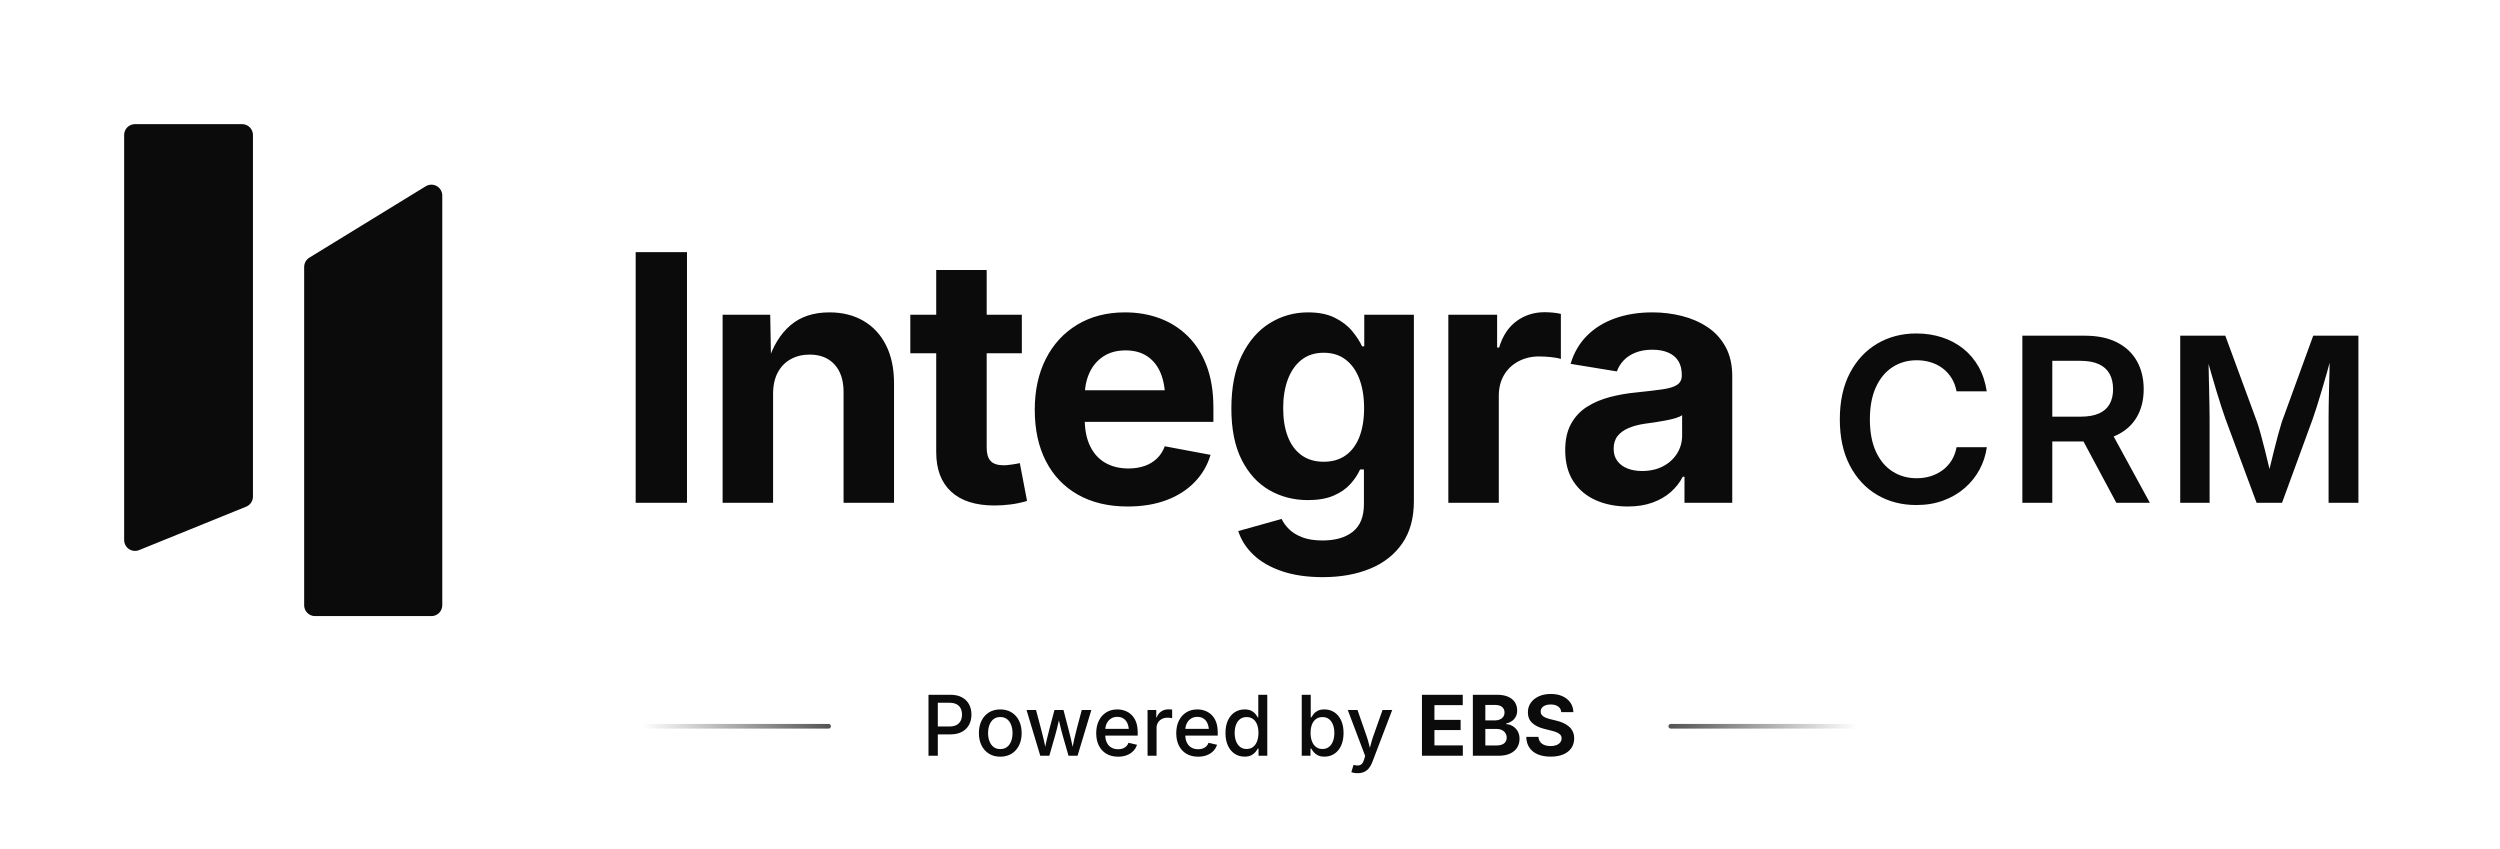
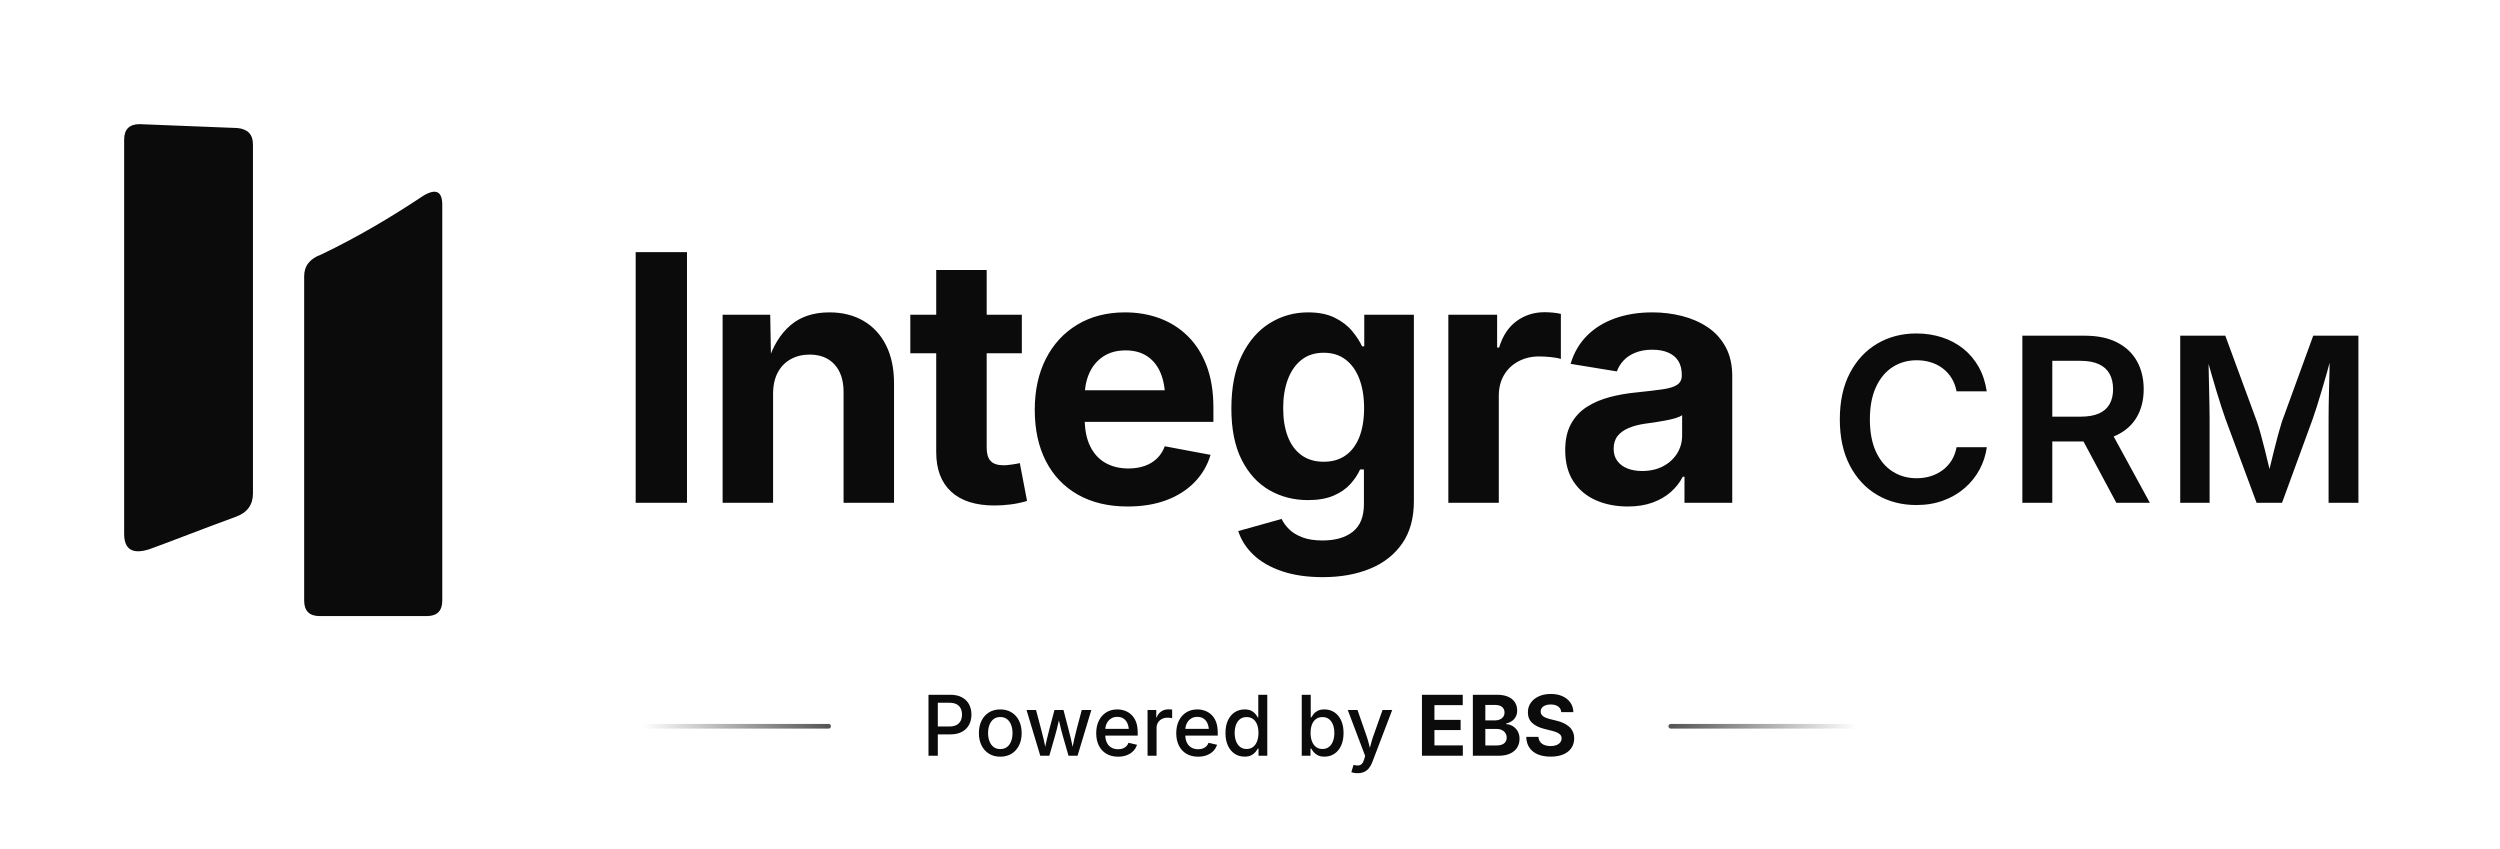
<svg xmlns="http://www.w3.org/2000/svg" viewBox="0 0 1611 547" width="1611" height="547">
  <defs>
    <linearGradient id="lg1" gradientUnits="userSpaceOnUse" x1="413.968" y1="0" x2="533.968" y2="0">
      <stop offset="0" stop-color="#555555" stop-opacity="0" />
      <stop offset="1" stop-color="#555555" />
    </linearGradient>
    <linearGradient id="lg2" gradientUnits="userSpaceOnUse" x1="1076.634" y1="0" x2="1196.634" y2="0">
      <stop offset="0" stop-color="#555555" />
      <stop offset="1" stop-color="#555555" stop-opacity="0" />
    </linearGradient>
  </defs>
-   <polygon points="87,87 156,87 156,320 87,348" fill="#0B0B0B" stroke="#0B0B0B" stroke-width="14" stroke-linejoin="round" />
-   <polygon points="203,172 278,126 278,390 203,390" fill="#0B0B0B" stroke="#0B0B0B" stroke-width="14" stroke-linejoin="round" />
+   <path fill="#0B0B0B" d="M90,80 L153,82.5 Q163,83.5 163,93 L163,318 Q163,329 152,333 C130,341 110,349 96,354 Q80,359 80,344 L80,90 Q80,80 90,80 Z" />
+   <path fill="#0B0B0B" d="M196,178 Q196,168 207,164 C230,153 252,140 273,126 Q285,119 285,132 L285,387 Q285,397 275,397 L206,397 Q196,397 196,387 Z" />
  <path d="M442.695 162.486V324.0H409.634V162.486ZM498.174 253.866V324.0H465.654V202.811H496.331L496.873 233.054H494.922Q499.691 217.878 509.393 209.585Q519.095 201.293 534.487 201.293Q547.061 201.293 556.438 206.767Q565.814 212.241 570.963 222.485Q576.112 232.729 576.112 246.929V324.0H543.593V252.565Q543.593 241.292 537.793 234.896Q531.994 228.501 521.696 228.501Q514.867 228.501 509.501 231.482Q504.136 234.463 501.155 240.1Q498.174 245.736 498.174 253.866ZM658.473 202.811V227.634H586.605V202.811ZM603.298 173.977H635.818V288.554Q635.818 294.299 638.365 297.063Q640.913 299.827 646.875 299.827Q648.717 299.827 652.078 299.339Q655.438 298.852 657.172 298.418L661.834 322.808Q656.414 324.434 651.048 325.084Q645.682 325.734 640.804 325.734Q622.593 325.734 612.946 316.846Q603.298 307.957 603.298 291.372ZM726.634 326.385Q708.098 326.385 694.657 318.797Q681.215 311.209 674.007 297.226Q666.798 283.242 666.798 264.056Q666.798 245.303 673.953 231.211Q681.107 217.119 694.223 209.206Q707.339 201.293 725.008 201.293Q736.932 201.293 747.23 205.087Q757.528 208.881 765.332 216.523Q773.137 224.165 777.527 235.655Q781.917 247.146 781.917 262.755V271.86H680.131V251.481H765.983L750.807 256.901Q750.807 247.471 747.934 240.479Q745.062 233.487 739.371 229.639Q733.68 225.791 725.333 225.791Q716.878 225.791 710.971 229.693Q705.063 233.596 702.028 240.262Q698.993 246.929 698.993 255.492V269.909Q698.993 280.424 702.516 287.578Q706.038 294.732 712.38 298.31Q718.721 301.887 727.176 301.887Q732.921 301.887 737.582 300.261Q742.244 298.635 745.55 295.437Q748.856 292.239 750.59 287.578L780.075 293.106Q777.148 303.079 769.885 310.613Q762.622 318.146 751.728 322.266Q740.834 326.385 726.634 326.385ZM852.463 371.912Q837.287 371.912 826.014 368.064Q814.74 364.216 807.695 357.495Q800.649 350.774 797.939 342.211L825.905 334.406Q827.423 337.767 830.621 340.964Q833.819 344.162 839.13 346.222Q844.442 348.281 852.246 348.281Q864.712 348.281 871.812 342.59Q878.912 336.899 878.912 324.867V302.537H876.419Q874.251 307.415 870.132 311.968Q866.013 316.521 859.346 319.393Q852.68 322.266 842.816 322.266Q829.157 322.266 817.992 315.87Q806.827 309.475 800.161 296.358Q793.494 283.242 793.494 263.188Q793.494 242.701 800.269 228.935Q807.044 215.168 818.263 208.23Q829.483 201.293 842.924 201.293Q853.113 201.293 860.051 204.708Q866.988 208.122 871.27 213.271Q875.552 218.42 877.72 223.189H879.129V202.811H911.107V323.024Q911.107 339.393 903.573 350.232Q896.039 361.072 882.815 366.492Q869.59 371.912 852.463 371.912ZM853.005 297.551Q861.352 297.551 867.151 293.432Q872.95 289.312 875.986 281.562Q879.021 273.812 879.021 262.972Q879.021 252.24 875.986 244.219Q872.95 236.197 867.151 231.753Q861.352 227.309 853.005 227.309Q844.442 227.309 838.642 231.916Q832.843 236.522 829.862 244.544Q826.881 252.565 826.881 262.972Q826.881 273.595 829.862 281.345Q832.843 289.096 838.696 293.323Q844.55 297.551 853.005 297.551ZM933.307 324.0V202.811H964.742V223.948H966.043Q969.403 212.675 977.262 206.93Q985.121 201.185 995.311 201.185Q997.804 201.185 1000.73 201.456Q1003.657 201.727 1005.825 202.269V231.319Q1003.657 230.561 999.538 230.127Q995.419 229.693 991.733 229.693Q984.362 229.693 978.4 232.891Q972.438 236.089 969.132 241.78Q965.826 247.471 965.826 255.059V324.0ZM1048.946 326.385Q1037.456 326.385 1028.296 322.32Q1019.137 318.255 1013.879 310.179Q1008.622 302.104 1008.622 290.071Q1008.622 279.99 1012.362 273.161Q1016.101 266.332 1022.551 262.213Q1029.001 258.094 1037.185 255.926Q1045.369 253.758 1054.366 252.891Q1064.881 251.807 1071.33 250.885Q1077.78 249.964 1080.761 247.958Q1083.742 245.953 1083.742 242.051V241.509Q1083.742 236.306 1081.574 232.729Q1079.406 229.151 1075.124 227.254Q1070.843 225.357 1064.772 225.357Q1058.485 225.357 1053.824 227.254Q1049.163 229.151 1046.236 232.295Q1043.309 235.438 1041.9 239.341L1012.091 234.463Q1015.234 223.84 1022.497 216.469Q1029.76 209.098 1040.545 205.195Q1051.331 201.293 1064.881 201.293Q1074.637 201.293 1083.85 203.624Q1093.064 205.954 1100.381 210.832Q1107.698 215.71 1111.98 223.569Q1116.262 231.428 1116.262 242.376V324.0H1085.476V307.198H1084.392Q1081.466 312.835 1076.588 317.117Q1071.71 321.398 1064.826 323.892Q1057.943 326.385 1048.946 326.385ZM1058.16 303.513Q1065.856 303.513 1071.656 300.478Q1077.455 297.442 1080.707 292.239Q1083.959 287.036 1083.959 280.641V267.524Q1082.55 268.608 1079.623 269.476Q1076.696 270.343 1073.119 270.993Q1069.542 271.644 1066.073 272.186Q1062.604 272.728 1059.894 273.053Q1053.932 273.92 1049.38 275.871Q1044.827 277.822 1042.334 281.02Q1039.841 284.218 1039.841 289.204Q1039.841 293.865 1042.225 297.063Q1044.61 300.261 1048.729 301.887Q1052.848 303.513 1058.16 303.513Z" fill="#0B0B0B" />
  <path d="M1234.865 325.445Q1220.701 325.445 1209.572 318.869Q1198.443 312.293 1192.012 299.936Q1185.58 287.578 1185.58 270.234Q1185.58 252.818 1192.048 240.425Q1198.515 228.031 1209.68 221.455Q1220.846 214.879 1234.865 214.879Q1243.681 214.879 1251.378 217.372Q1259.074 219.865 1265.108 224.671Q1271.142 229.477 1275.045 236.414Q1278.947 243.352 1280.248 252.168H1260.808Q1259.869 247.326 1257.593 243.641Q1255.316 239.955 1251.92 237.39Q1248.523 234.824 1244.26 233.487Q1239.996 232.15 1235.154 232.15Q1226.338 232.15 1219.509 236.595Q1212.679 241.039 1208.813 249.53Q1204.947 258.021 1204.947 270.234Q1204.947 282.592 1208.849 291.047Q1212.752 299.502 1219.581 303.838Q1226.41 308.174 1235.082 308.174Q1239.924 308.174 1244.187 306.837Q1248.451 305.5 1251.884 302.935Q1255.316 300.369 1257.629 296.647Q1259.941 292.926 1260.808 288.156H1280.32Q1279.236 295.889 1275.587 302.646Q1271.937 309.402 1266.012 314.533Q1260.086 319.664 1252.245 322.555Q1244.404 325.445 1234.865 325.445ZM1303.205 324.0V216.324H1343.457Q1355.815 216.324 1364.27 220.66Q1372.725 224.996 1377.061 232.765Q1381.397 240.533 1381.397 250.795Q1381.397 261.057 1377.025 268.645Q1372.652 276.232 1364.125 280.352Q1355.598 284.471 1343.168 284.471H1314.406V268.5H1340.639Q1347.938 268.5 1352.563 266.44Q1357.188 264.381 1359.428 260.406Q1361.668 256.432 1361.668 250.795Q1361.668 245.014 1359.428 240.931Q1357.188 236.848 1352.526 234.68Q1347.865 232.512 1340.494 232.512H1322.5V324.0ZM1363.764 324.0 1337.604 275.148H1358.705L1385.371 324.0ZM1404.932 324.0V216.324H1433.983L1454.434 271.896Q1455.518 275.004 1456.855 279.882Q1458.192 284.76 1459.601 290.396Q1461.01 296.033 1462.275 301.417Q1463.539 306.801 1464.407 310.92H1460.504Q1461.372 306.873 1462.636 301.562Q1463.901 296.25 1465.31 290.577Q1466.719 284.904 1468.056 279.99Q1469.393 275.076 1470.405 271.896L1490.639 216.324H1519.762V324.0H1500.539V269.656Q1500.539 266.188 1500.612 261.273Q1500.684 256.359 1500.829 250.723Q1500.973 245.086 1501.118 239.341Q1501.262 233.596 1501.262 228.393H1502.635Q1501.19 234.102 1499.492 240.063Q1497.793 246.025 1496.131 251.626Q1494.469 257.227 1492.988 261.924Q1491.506 266.621 1490.422 269.656L1470.549 324.0H1454.145L1433.983 269.656Q1432.899 266.621 1431.417 262.032Q1429.936 257.443 1428.238 251.879Q1426.539 246.314 1424.841 240.28Q1423.143 234.246 1421.481 228.393H1423.071Q1423.143 233.234 1423.288 238.907Q1423.432 244.58 1423.54 250.289Q1423.649 255.998 1423.757 261.021Q1423.866 266.043 1423.866 269.656V324.0Z" fill="#0B0B0B" />
  <path d="M598.319 487.0V447.713H612.399Q616.934 447.713 619.966 449.4Q622.998 451.088 624.501 453.962Q626.004 456.836 626.004 460.475Q626.004 464.113 624.488 467Q622.972 469.888 619.94 471.562Q616.907 473.236 612.346 473.236H602.722V468.147H611.766Q614.666 468.147 616.459 467.146Q618.252 466.144 619.083 464.403Q619.913 462.663 619.913 460.475Q619.913 458.26 619.083 456.533Q618.252 454.806 616.446 453.83Q614.64 452.854 611.713 452.854H604.33V487.0ZM644.567 487.606Q640.427 487.606 637.329 485.708Q634.231 483.81 632.517 480.382Q630.803 476.954 630.803 472.419Q630.803 467.831 632.517 464.39Q634.231 460.949 637.329 459.051Q640.427 457.152 644.567 457.152Q648.733 457.152 651.831 459.051Q654.929 460.949 656.643 464.39Q658.357 467.831 658.357 472.419Q658.357 476.954 656.643 480.382Q654.929 483.81 651.831 485.708Q648.733 487.606 644.567 487.606ZM644.567 482.702Q647.256 482.702 649.009 481.292Q650.763 479.881 651.62 477.547Q652.477 475.214 652.477 472.419Q652.477 469.598 651.62 467.238Q650.763 464.878 649.009 463.467Q647.256 462.057 644.567 462.057Q641.904 462.057 640.163 463.467Q638.423 464.878 637.566 467.225Q636.709 469.571 636.709 472.419Q636.709 475.214 637.566 477.547Q638.423 479.881 640.163 481.292Q641.904 482.702 644.567 482.702ZM670.354 487.0 661.494 457.521H667.612L670.855 469.729Q671.567 472.472 672.384 475.833Q673.201 479.195 673.966 483.414H673.122Q673.887 479.354 674.704 475.979Q675.522 472.604 676.26 469.729L679.503 457.521H685.304L688.494 469.729Q689.233 472.524 690.037 475.899Q690.841 479.274 691.606 483.414H690.736Q691.527 479.327 692.318 475.952Q693.109 472.577 693.847 469.729L697.09 457.521H703.26L694.374 487.0H688.547L684.908 474.317Q684.355 472.393 683.827 470.296Q683.3 468.2 682.799 466.012Q682.298 463.823 681.771 461.661H682.957Q682.456 463.797 681.942 465.999Q681.428 468.2 680.901 470.323Q680.373 472.445 679.82 474.317L676.181 487.0ZM720.478 487.606Q716.127 487.606 712.963 485.734Q709.799 483.862 708.098 480.461Q706.398 477.06 706.398 472.472Q706.398 467.937 708.072 464.482Q709.746 461.028 712.805 459.09Q715.863 457.152 719.977 457.152Q722.508 457.152 724.855 457.983Q727.201 458.813 729.073 460.58Q730.946 462.347 732.04 465.155Q733.134 467.963 733.134 471.971V474.027H709.641V469.703H730.155L727.439 471.127Q727.439 468.411 726.595 466.341Q725.751 464.271 724.103 463.111Q722.455 461.951 719.977 461.951Q717.525 461.951 715.784 463.138Q714.044 464.324 713.134 466.262Q712.225 468.2 712.225 470.494V473.447Q712.225 476.479 713.266 478.576Q714.308 480.672 716.18 481.74Q718.052 482.808 720.53 482.808Q722.165 482.808 723.484 482.346Q724.802 481.885 725.764 480.949Q726.727 480.013 727.228 478.642L732.686 479.934Q731.974 482.201 730.3 483.941Q728.625 485.682 726.134 486.644Q723.642 487.606 720.478 487.606ZM739.488 487.0V457.521H745.105V462.268H745.421Q746.238 459.842 748.269 458.471Q750.299 457.1 752.883 457.1Q753.437 457.1 754.149 457.139Q754.861 457.179 755.335 457.258V462.795Q755.019 462.689 754.122 462.584Q753.226 462.479 752.303 462.479Q750.299 462.479 748.691 463.322Q747.082 464.166 746.186 465.656Q745.289 467.146 745.289 469.097V487.0ZM772.052 487.606Q767.701 487.606 764.537 485.734Q761.373 483.862 759.673 480.461Q757.972 477.06 757.972 472.472Q757.972 467.937 759.646 464.482Q761.321 461.028 764.379 459.09Q767.438 457.152 771.551 457.152Q774.082 457.152 776.429 457.983Q778.776 458.813 780.648 460.58Q782.52 462.347 783.614 465.155Q784.708 467.963 784.708 471.971V474.027H761.215V469.703H781.729L779.013 471.127Q779.013 468.411 778.169 466.341Q777.325 464.271 775.677 463.111Q774.03 461.951 771.551 461.951Q769.099 461.951 767.359 463.138Q765.618 464.324 764.709 466.262Q763.799 468.2 763.799 470.494V473.447Q763.799 476.479 764.841 478.576Q765.882 480.672 767.754 481.74Q769.626 482.808 772.105 482.808Q773.739 482.808 775.058 482.346Q776.376 481.885 777.339 480.949Q778.301 480.013 778.802 478.642L784.26 479.934Q783.548 482.201 781.874 483.941Q780.199 485.682 777.708 486.644Q775.216 487.606 772.052 487.606ZM802.031 487.58Q798.446 487.58 795.651 485.748Q792.856 483.915 791.274 480.5Q789.692 477.086 789.692 472.34Q789.692 467.541 791.3 464.14Q792.908 460.738 795.703 458.945Q798.498 457.152 802.031 457.152Q804.774 457.152 806.448 458.062Q808.122 458.972 809.072 460.185Q810.021 461.397 810.522 462.32H810.838V447.713H816.639V487.0H810.996V482.386H810.522Q810.021 483.335 809.045 484.548Q808.07 485.761 806.382 486.67Q804.695 487.58 802.031 487.58ZM803.297 482.649Q805.776 482.649 807.476 481.331Q809.177 480.013 810.06 477.679Q810.944 475.346 810.944 472.287Q810.944 469.202 810.073 466.921Q809.203 464.641 807.503 463.362Q805.802 462.083 803.297 462.083Q800.739 462.083 799.039 463.428Q797.338 464.772 796.481 467.08Q795.624 469.387 795.624 472.287Q795.624 475.214 796.494 477.561Q797.364 479.907 799.078 481.278Q800.792 482.649 803.297 482.649ZM853.474 487.58Q850.811 487.58 849.11 486.67Q847.409 485.761 846.447 484.548Q845.485 483.335 844.957 482.386H844.483V487.0H838.84V447.713H844.641V462.32H844.957Q845.485 461.397 846.421 460.185Q847.357 458.972 849.031 458.062Q850.705 457.152 853.474 457.152Q857.007 457.152 859.789 458.945Q862.571 460.738 864.179 464.14Q865.787 467.541 865.787 472.34Q865.787 477.086 864.205 480.5Q862.623 483.915 859.842 485.748Q857.06 487.58 853.474 487.58ZM852.182 482.649Q854.713 482.649 856.427 481.278Q858.141 479.907 858.998 477.561Q859.855 475.214 859.855 472.287Q859.855 469.387 858.998 467.08Q858.141 464.772 856.44 463.428Q854.739 462.083 852.182 462.083Q849.703 462.083 847.989 463.362Q846.276 464.641 845.405 466.921Q844.535 469.202 844.535 472.287Q844.535 475.346 845.419 477.679Q846.302 480.013 848.016 481.331Q849.73 482.649 852.182 482.649ZM870.797 497.6 872.221 492.88 872.88 493.038Q874.383 493.434 875.583 493.249Q876.782 493.064 877.666 492.128Q878.549 491.192 879.076 489.294L879.709 487.132L868.503 457.521H874.779L880.606 474.265Q881.581 477.06 882.227 479.828Q882.873 482.597 883.638 485.339H881.845Q882.61 482.597 883.308 479.815Q884.007 477.033 884.983 474.265L890.915 457.521H897.138L884.323 491.087Q883.427 493.46 882.122 495.042Q880.817 496.624 879.024 497.428Q877.231 498.232 874.858 498.232Q873.487 498.232 872.405 498.035Q871.324 497.837 870.797 497.6Z" fill="#0B0B0B" />
  <path d="M916.307 487.0V447.713H942.595V454.384H924.349V463.876H941.224V470.441H924.349V480.329H942.648V487.0ZM949.108 487.0V447.713H964.691Q969.015 447.713 971.902 449.018Q974.789 450.323 976.226 452.591Q977.663 454.858 977.663 457.812Q977.663 460.132 976.74 461.859Q975.818 463.586 974.222 464.68Q972.627 465.774 970.597 466.249V466.645Q972.812 466.724 974.776 467.897Q976.74 469.07 977.967 471.167Q979.193 473.263 979.193 476.163Q979.193 479.274 977.663 481.727Q976.134 484.179 973.141 485.589Q970.149 487.0 965.693 487.0ZM957.15 480.382H964.111Q967.644 480.382 969.279 479.011Q970.913 477.64 970.913 475.398Q970.913 473.737 970.109 472.458Q969.305 471.18 967.828 470.455Q966.352 469.729 964.322 469.729H957.15ZM957.15 464.219H963.504Q965.218 464.219 966.589 463.599Q967.96 462.979 968.738 461.833Q969.516 460.686 969.516 459.104Q969.516 456.968 968 455.623Q966.484 454.278 963.662 454.278H957.15ZM999.232 487.58Q994.512 487.58 991.018 486.13Q987.525 484.68 985.573 481.832Q983.622 478.984 983.517 474.818H991.348Q991.506 476.796 992.534 478.127Q993.563 479.459 995.277 480.118Q996.99 480.777 999.153 480.777Q1001.315 480.777 1002.91 480.158Q1004.505 479.538 1005.402 478.404Q1006.298 477.271 1006.298 475.768Q1006.298 474.423 1005.494 473.513Q1004.69 472.604 1003.187 471.944Q1001.684 471.285 999.522 470.784L995.197 469.703Q990.214 468.49 987.393 465.893Q984.572 463.296 984.572 459.024Q984.572 455.465 986.483 452.802Q988.395 450.139 991.73 448.662Q995.066 447.186 999.337 447.186Q1003.688 447.186 1006.931 448.675Q1010.174 450.165 1011.993 452.815Q1013.813 455.465 1013.865 458.919H1006.087Q1005.876 456.546 1004.07 455.254Q1002.264 453.962 999.258 453.962Q997.228 453.962 995.778 454.542Q994.327 455.122 993.576 456.15Q992.824 457.179 992.824 458.497Q992.824 459.947 993.695 460.91Q994.565 461.872 996.015 462.465Q997.465 463.059 999.1 463.454L1002.659 464.324Q1005.138 464.878 1007.274 465.827Q1009.409 466.776 1011.018 468.161Q1012.626 469.545 1013.509 471.443Q1014.393 473.342 1014.393 475.82Q1014.393 479.38 1012.6 482.03Q1010.807 484.68 1007.405 486.13Q1004.004 487.58 999.232 487.58Z" fill="#0B0B0B" />
  <line x1="413.968" y1="468" x2="533.968" y2="468" stroke="url(#lg1)" stroke-width="3" stroke-linecap="round" />
  <line x1="1076.634" y1="468" x2="1196.634" y2="468" stroke="url(#lg2)" stroke-width="3" stroke-linecap="round" />
</svg>
